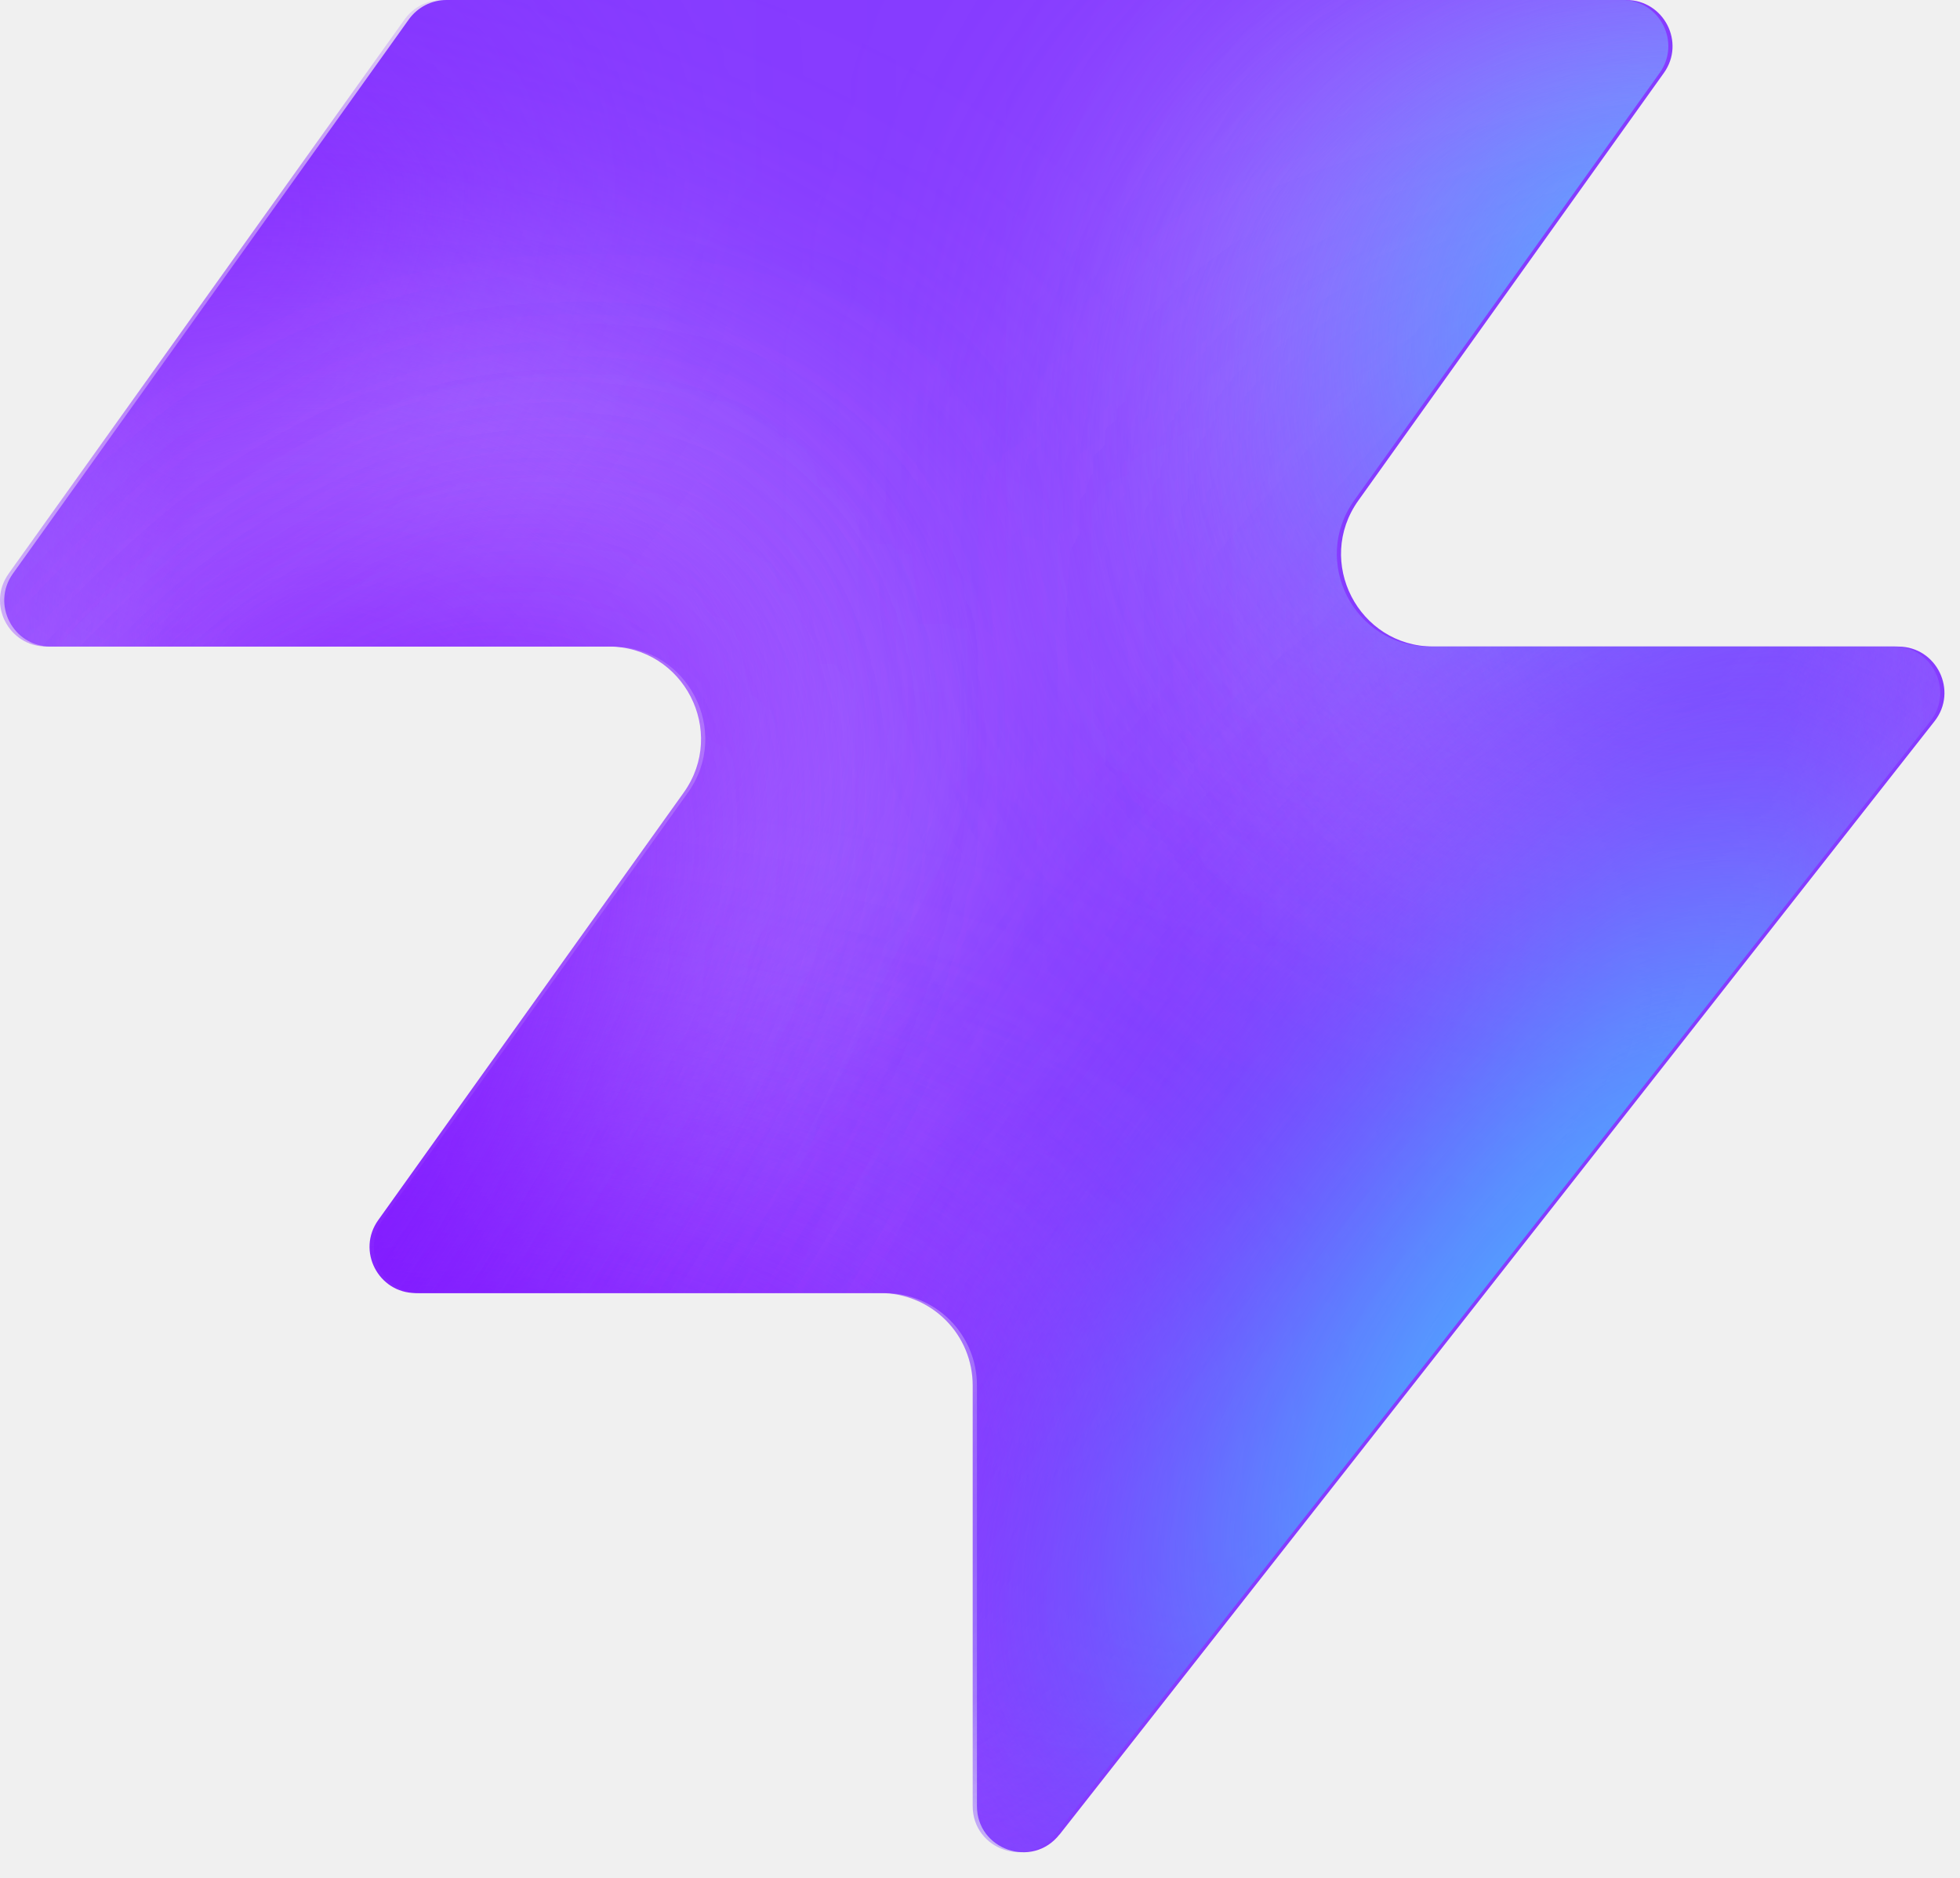
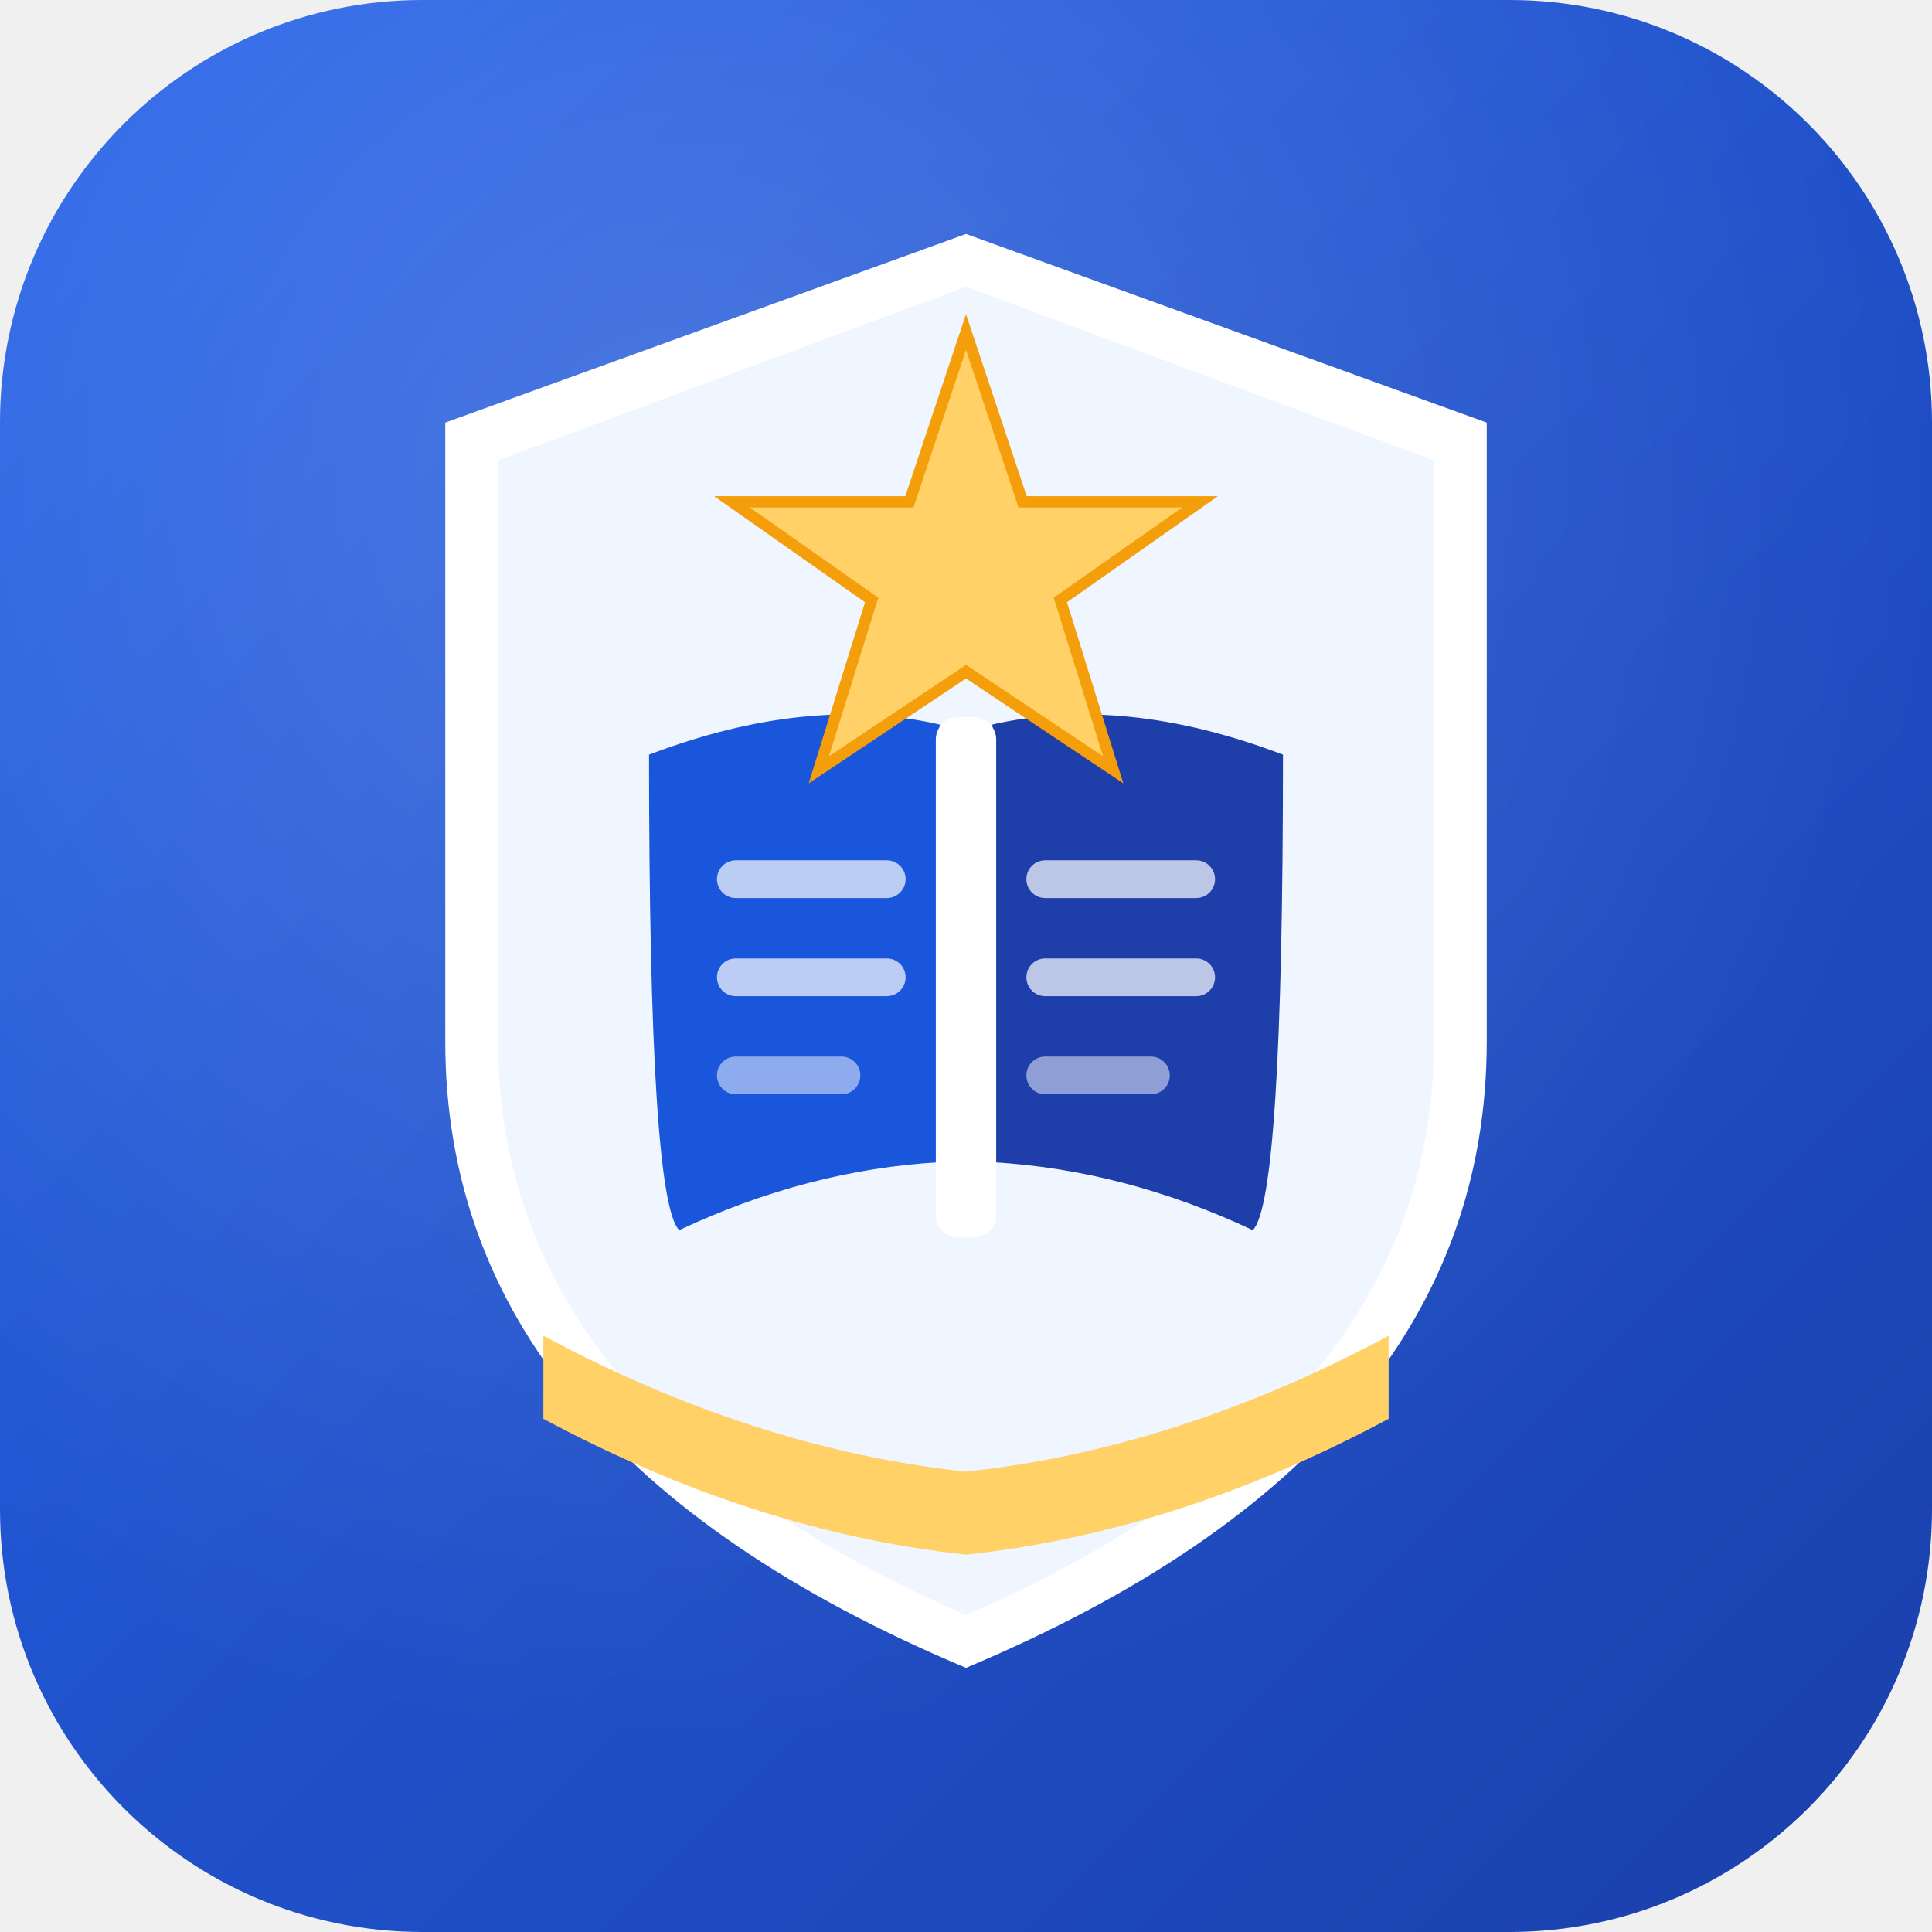
- <svg xmlns="http://www.w3.org/2000/svg" width="48" height="46" fill="none" viewBox="0 0 48 46">
-   <path fill="#863bff" d="M25.946 44.938c-.664.845-2.021.375-2.021-.698V33.937a2.26 2.26 0 0 0-2.262-2.262H10.287c-.92 0-1.456-1.04-.92-1.788l7.48-10.471c1.07-1.497 0-3.578-1.842-3.578H1.237c-.92 0-1.456-1.04-.92-1.788L10.013.474c.214-.297.556-.474.92-.474h28.894c.92 0 1.456 1.04.92 1.788l-7.48 10.471c-1.07 1.498 0 3.579 1.842 3.579h11.377c.943 0 1.473 1.088.89 1.83L25.947 44.94z" style="fill:#863bff;fill:color(display-p3 .525 .23 1);fill-opacity:1" />
-   <mask id="a" width="48" height="46" x="0" y="0" maskUnits="userSpaceOnUse" style="mask-type:alpha">
-     <path fill="#000" d="M25.842 44.938c-.664.844-2.021.375-2.021-.698V33.937a2.26 2.26 0 0 0-2.262-2.262H10.183c-.92 0-1.456-1.04-.92-1.788l7.48-10.471c1.07-1.498 0-3.579-1.842-3.579H1.133c-.92 0-1.456-1.04-.92-1.787L9.91.473c.214-.297.556-.474.92-.474h28.894c.92 0 1.456 1.04.92 1.788l-7.48 10.471c-1.07 1.498 0 3.578 1.842 3.578h11.377c.943 0 1.473 1.088.89 1.832L25.843 44.94z" style="fill:#000;fill-opacity:1" />
-   </mask>
-   <g mask="url(#a)">
-     <g filter="url(#b)">
-       <ellipse cx="5.508" cy="14.704" fill="#ede6ff" rx="5.508" ry="14.704" style="fill:#ede6ff;fill:color(display-p3 .927 .903 1);fill-opacity:1" transform="matrix(.00324 1 1 -.00324 -4.47 31.516)" />
-     </g>
-     <g filter="url(#c)">
-       <ellipse cx="10.399" cy="29.851" fill="#ede6ff" rx="10.399" ry="29.851" style="fill:#ede6ff;fill:color(display-p3 .927 .903 1);fill-opacity:1" transform="matrix(.00324 1 1 -.00324 -39.328 7.883)" />
-     </g>
-     <g filter="url(#d)">
-       <ellipse cx="5.508" cy="30.487" fill="#7e14ff" rx="5.508" ry="30.487" style="fill:#7e14ff;fill:color(display-p3 .492 .077 1);fill-opacity:1" transform="rotate(89.814 -25.913 -14.639)scale(1 -1)" />
-     </g>
-     <g filter="url(#e)">
-       <ellipse cx="5.508" cy="30.599" fill="#7e14ff" rx="5.508" ry="30.599" style="fill:#7e14ff;fill:color(display-p3 .492 .077 1);fill-opacity:1" transform="rotate(89.814 -32.644 -3.334)scale(1 -1)" />
-     </g>
-     <g filter="url(#f)">
-       <ellipse cx="5.508" cy="30.599" fill="#7e14ff" rx="5.508" ry="30.599" style="fill:#7e14ff;fill:color(display-p3 .492 .077 1);fill-opacity:1" transform="matrix(.00324 1 1 -.00324 -34.34 30.47)" />
-     </g>
-     <g filter="url(#g)">
-       <ellipse cx="14.072" cy="22.078" fill="#ede6ff" rx="14.072" ry="22.078" style="fill:#ede6ff;fill:color(display-p3 .927 .903 1);fill-opacity:1" transform="rotate(93.35 24.506 48.493)scale(-1 1)" />
-     </g>
-     <g filter="url(#h)">
-       <ellipse cx="3.47" cy="21.501" fill="#7e14ff" rx="3.47" ry="21.501" style="fill:#7e14ff;fill:color(display-p3 .492 .077 1);fill-opacity:1" transform="rotate(89.009 28.708 47.59)scale(-1 1)" />
-     </g>
-     <g filter="url(#i)">
-       <ellipse cx="3.47" cy="21.501" fill="#7e14ff" rx="3.47" ry="21.501" style="fill:#7e14ff;fill:color(display-p3 .492 .077 1);fill-opacity:1" transform="rotate(89.009 28.708 47.59)scale(-1 1)" />
-     </g>
-     <g filter="url(#j)">
-       <ellipse cx=".387" cy="8.972" fill="#7e14ff" rx="4.407" ry="29.108" style="fill:#7e14ff;fill:color(display-p3 .492 .077 1);fill-opacity:1" transform="rotate(39.51 .387 8.972)" />
-     </g>
-     <g filter="url(#k)">
-       <ellipse cx="47.523" cy="-6.092" fill="#7e14ff" rx="4.407" ry="29.108" style="fill:#7e14ff;fill:color(display-p3 .492 .077 1);fill-opacity:1" transform="rotate(37.892 47.523 -6.092)" />
-     </g>
-     <g filter="url(#l)">
-       <ellipse cx="41.412" cy="6.333" fill="#47bfff" rx="5.971" ry="9.665" style="fill:#47bfff;fill:color(display-p3 .28 .748 1);fill-opacity:1" transform="rotate(37.892 41.412 6.333)" />
-     </g>
-     <g filter="url(#m)">
-       <ellipse cx="-1.879" cy="38.332" fill="#7e14ff" rx="4.407" ry="29.108" style="fill:#7e14ff;fill:color(display-p3 .492 .077 1);fill-opacity:1" transform="rotate(37.892 -1.88 38.332)" />
-     </g>
-     <g filter="url(#n)">
-       <ellipse cx="-1.879" cy="38.332" fill="#7e14ff" rx="4.407" ry="29.108" style="fill:#7e14ff;fill:color(display-p3 .492 .077 1);fill-opacity:1" transform="rotate(37.892 -1.88 38.332)" />
-     </g>
-     <g filter="url(#o)">
-       <ellipse cx="35.651" cy="29.907" fill="#7e14ff" rx="4.407" ry="29.108" style="fill:#7e14ff;fill:color(display-p3 .492 .077 1);fill-opacity:1" transform="rotate(37.892 35.651 29.907)" />
-     </g>
-     <g filter="url(#p)">
-       <ellipse cx="38.418" cy="32.4" fill="#47bfff" rx="5.971" ry="15.297" style="fill:#47bfff;fill:color(display-p3 .28 .748 1);fill-opacity:1" transform="rotate(37.892 38.418 32.4)" />
-     </g>
-   </g>
+ <svg xmlns="http://www.w3.org/2000/svg" viewBox="0 0 512 512">
  <defs>
-     <filter id="b" width="60.045" height="41.654" x="-19.77" y="16.149" color-interpolation-filters="sRGB" filterUnits="userSpaceOnUse">
-       <feFlood flood-opacity="0" result="BackgroundImageFix" />
-       <feBlend in="SourceGraphic" in2="BackgroundImageFix" result="shape" />
-       <feGaussianBlur result="effect1_foregroundBlur_2002_17158" stdDeviation="7.659" />
-     </filter>
-     <filter id="c" width="90.34" height="51.437" x="-54.613" y="-7.533" color-interpolation-filters="sRGB" filterUnits="userSpaceOnUse">
-       <feFlood flood-opacity="0" result="BackgroundImageFix" />
-       <feBlend in="SourceGraphic" in2="BackgroundImageFix" result="shape" />
-       <feGaussianBlur result="effect1_foregroundBlur_2002_17158" stdDeviation="7.659" />
-     </filter>
-     <filter id="d" width="79.355" height="29.4" x="-49.64" y="2.03" color-interpolation-filters="sRGB" filterUnits="userSpaceOnUse">
-       <feFlood flood-opacity="0" result="BackgroundImageFix" />
-       <feBlend in="SourceGraphic" in2="BackgroundImageFix" result="shape" />
-       <feGaussianBlur result="effect1_foregroundBlur_2002_17158" stdDeviation="4.596" />
-     </filter>
-     <filter id="e" width="79.579" height="29.4" x="-45.045" y="20.029" color-interpolation-filters="sRGB" filterUnits="userSpaceOnUse">
-       <feFlood flood-opacity="0" result="BackgroundImageFix" />
-       <feBlend in="SourceGraphic" in2="BackgroundImageFix" result="shape" />
-       <feGaussianBlur result="effect1_foregroundBlur_2002_17158" stdDeviation="4.596" />
-     </filter>
-     <filter id="f" width="79.579" height="29.4" x="-43.513" y="21.178" color-interpolation-filters="sRGB" filterUnits="userSpaceOnUse">
-       <feFlood flood-opacity="0" result="BackgroundImageFix" />
-       <feBlend in="SourceGraphic" in2="BackgroundImageFix" result="shape" />
-       <feGaussianBlur result="effect1_foregroundBlur_2002_17158" stdDeviation="4.596" />
-     </filter>
-     <filter id="g" width="74.749" height="58.852" x="15.756" y="-17.901" color-interpolation-filters="sRGB" filterUnits="userSpaceOnUse">
-       <feFlood flood-opacity="0" result="BackgroundImageFix" />
-       <feBlend in="SourceGraphic" in2="BackgroundImageFix" result="shape" />
-       <feGaussianBlur result="effect1_foregroundBlur_2002_17158" stdDeviation="7.659" />
-     </filter>
-     <filter id="h" width="61.377" height="25.362" x="23.548" y="2.284" color-interpolation-filters="sRGB" filterUnits="userSpaceOnUse">
-       <feFlood flood-opacity="0" result="BackgroundImageFix" />
-       <feBlend in="SourceGraphic" in2="BackgroundImageFix" result="shape" />
-       <feGaussianBlur result="effect1_foregroundBlur_2002_17158" stdDeviation="4.596" />
-     </filter>
-     <filter id="i" width="61.377" height="25.362" x="23.548" y="2.284" color-interpolation-filters="sRGB" filterUnits="userSpaceOnUse">
-       <feFlood flood-opacity="0" result="BackgroundImageFix" />
-       <feBlend in="SourceGraphic" in2="BackgroundImageFix" result="shape" />
-       <feGaussianBlur result="effect1_foregroundBlur_2002_17158" stdDeviation="4.596" />
-     </filter>
-     <filter id="j" width="56.045" height="63.649" x="-27.636" y="-22.853" color-interpolation-filters="sRGB" filterUnits="userSpaceOnUse">
-       <feFlood flood-opacity="0" result="BackgroundImageFix" />
-       <feBlend in="SourceGraphic" in2="BackgroundImageFix" result="shape" />
-       <feGaussianBlur result="effect1_foregroundBlur_2002_17158" stdDeviation="4.596" />
-     </filter>
-     <filter id="k" width="54.814" height="64.646" x="20.116" y="-38.415" color-interpolation-filters="sRGB" filterUnits="userSpaceOnUse">
-       <feFlood flood-opacity="0" result="BackgroundImageFix" />
-       <feBlend in="SourceGraphic" in2="BackgroundImageFix" result="shape" />
-       <feGaussianBlur result="effect1_foregroundBlur_2002_17158" stdDeviation="4.596" />
-     </filter>
-     <filter id="l" width="33.541" height="35.313" x="24.641" y="-11.323" color-interpolation-filters="sRGB" filterUnits="userSpaceOnUse">
-       <feFlood flood-opacity="0" result="BackgroundImageFix" />
-       <feBlend in="SourceGraphic" in2="BackgroundImageFix" result="shape" />
-       <feGaussianBlur result="effect1_foregroundBlur_2002_17158" stdDeviation="4.596" />
-     </filter>
-     <filter id="m" width="54.814" height="64.646" x="-29.286" y="6.009" color-interpolation-filters="sRGB" filterUnits="userSpaceOnUse">
-       <feFlood flood-opacity="0" result="BackgroundImageFix" />
-       <feBlend in="SourceGraphic" in2="BackgroundImageFix" result="shape" />
-       <feGaussianBlur result="effect1_foregroundBlur_2002_17158" stdDeviation="4.596" />
-     </filter>
-     <filter id="n" width="54.814" height="64.646" x="-29.286" y="6.009" color-interpolation-filters="sRGB" filterUnits="userSpaceOnUse">
-       <feFlood flood-opacity="0" result="BackgroundImageFix" />
-       <feBlend in="SourceGraphic" in2="BackgroundImageFix" result="shape" />
-       <feGaussianBlur result="effect1_foregroundBlur_2002_17158" stdDeviation="4.596" />
-     </filter>
-     <filter id="o" width="54.814" height="64.646" x="8.244" y="-2.416" color-interpolation-filters="sRGB" filterUnits="userSpaceOnUse">
-       <feFlood flood-opacity="0" result="BackgroundImageFix" />
-       <feBlend in="SourceGraphic" in2="BackgroundImageFix" result="shape" />
-       <feGaussianBlur result="effect1_foregroundBlur_2002_17158" stdDeviation="4.596" />
-     </filter>
-     <filter id="p" width="39.409" height="43.623" x="18.713" y="10.588" color-interpolation-filters="sRGB" filterUnits="userSpaceOnUse">
-       <feFlood flood-opacity="0" result="BackgroundImageFix" />
-       <feBlend in="SourceGraphic" in2="BackgroundImageFix" result="shape" />
-       <feGaussianBlur result="effect1_foregroundBlur_2002_17158" stdDeviation="4.596" />
-     </filter>
+     <linearGradient id="bg" x1="0%" y1="0%" x2="100%" y2="100%">
+       <stop offset="0%" stop-color="#2563EB" />
+       <stop offset="100%" stop-color="#1A3FAA" />
+     </linearGradient>
+     <radialGradient id="shine" cx="35%" cy="25%" r="65%">
+       <stop offset="0%" stop-color="white" stop-opacity="0.18" />
+       <stop offset="100%" stop-color="white" stop-opacity="0" />
+     </radialGradient>
  </defs>
+   <rect width="512" height="512" rx="112" fill="url(#bg)" />
+   <rect width="512" height="512" rx="112" fill="url(#shine)" />
+   <path d="M256 62 L394 112 L394 276 Q394 384 256 442 Q118 384 118 276 L118 112 Z" fill="white" />
+   <path d="M256 76 L380 122 L380 276 Q380 374 256 428 Q132 374 132 276 L132 122 Z" fill="#EFF6FF" />
+   <path d="M172 200 Q172 318 180 326 Q214 310 249 308 L249 192 Q214 184 172 200 Z" fill="#1A56DB" />
+   <path d="M340 200 Q340 318 332 326 Q298 310 263 308 L263 192 Q298 184 340 200 Z" fill="#1E3FAA" />
+   <rect x="248" y="190" width="16" height="138" rx="6" fill="white" />
+   <rect x="190" y="228" width="50" height="10" rx="5" fill="white" opacity="0.7" />
+   <rect x="190" y="254" width="50" height="10" rx="5" fill="white" opacity="0.7" />
+   <rect x="190" y="280" width="38" height="10" rx="5" fill="white" opacity="0.5" />
+   <rect x="272" y="228" width="50" height="10" rx="5" fill="white" opacity="0.7" />
+   <rect x="272" y="254" width="50" height="10" rx="5" fill="white" opacity="0.7" />
+   <rect x="272" y="280" width="38" height="10" rx="5" fill="white" opacity="0.5" />
+   <polygon points="256,88 271,133 318,133 281,159 295,204 256,178 217,204 231,159 194,133 241,133" fill="#FFD166" />
+   <polygon points="256,88 271,133 318,133 281,159 295,204 256,178 217,204 231,159 194,133 241,133" fill="none" stroke="#F59E0B" stroke-width="3" />
+   <path d="M144 354 Q200 384 256 390 Q312 384 368 354 L368 376 Q312 406 256 412 Q200 406 144 376 Z" fill="#FFD166" />
</svg>
